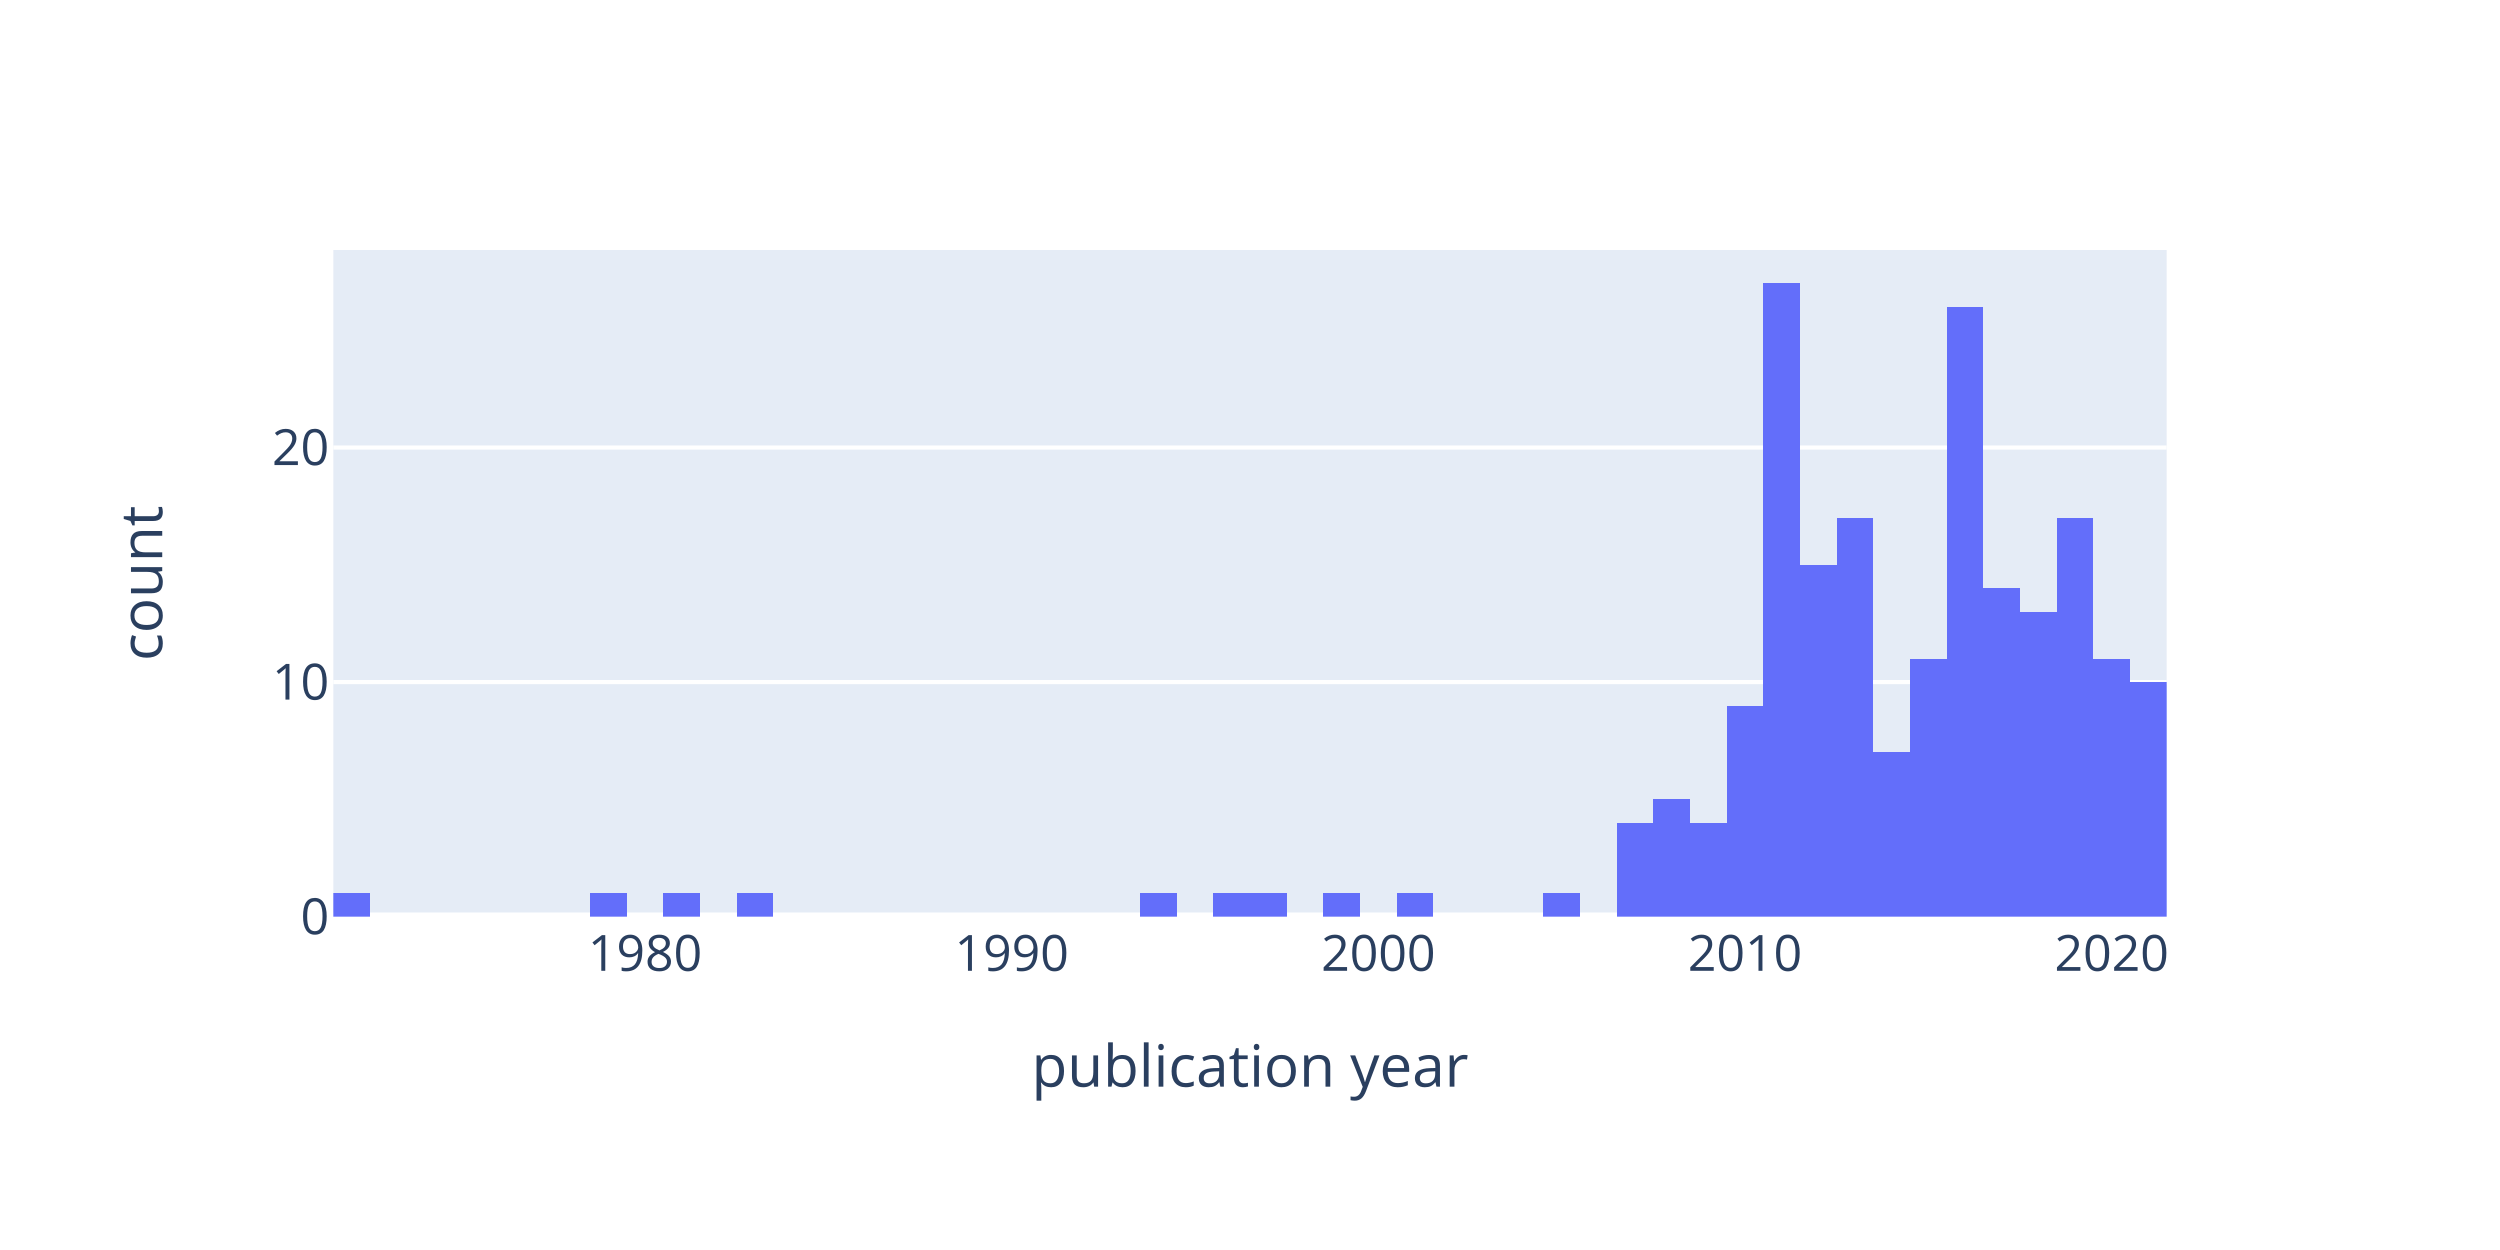
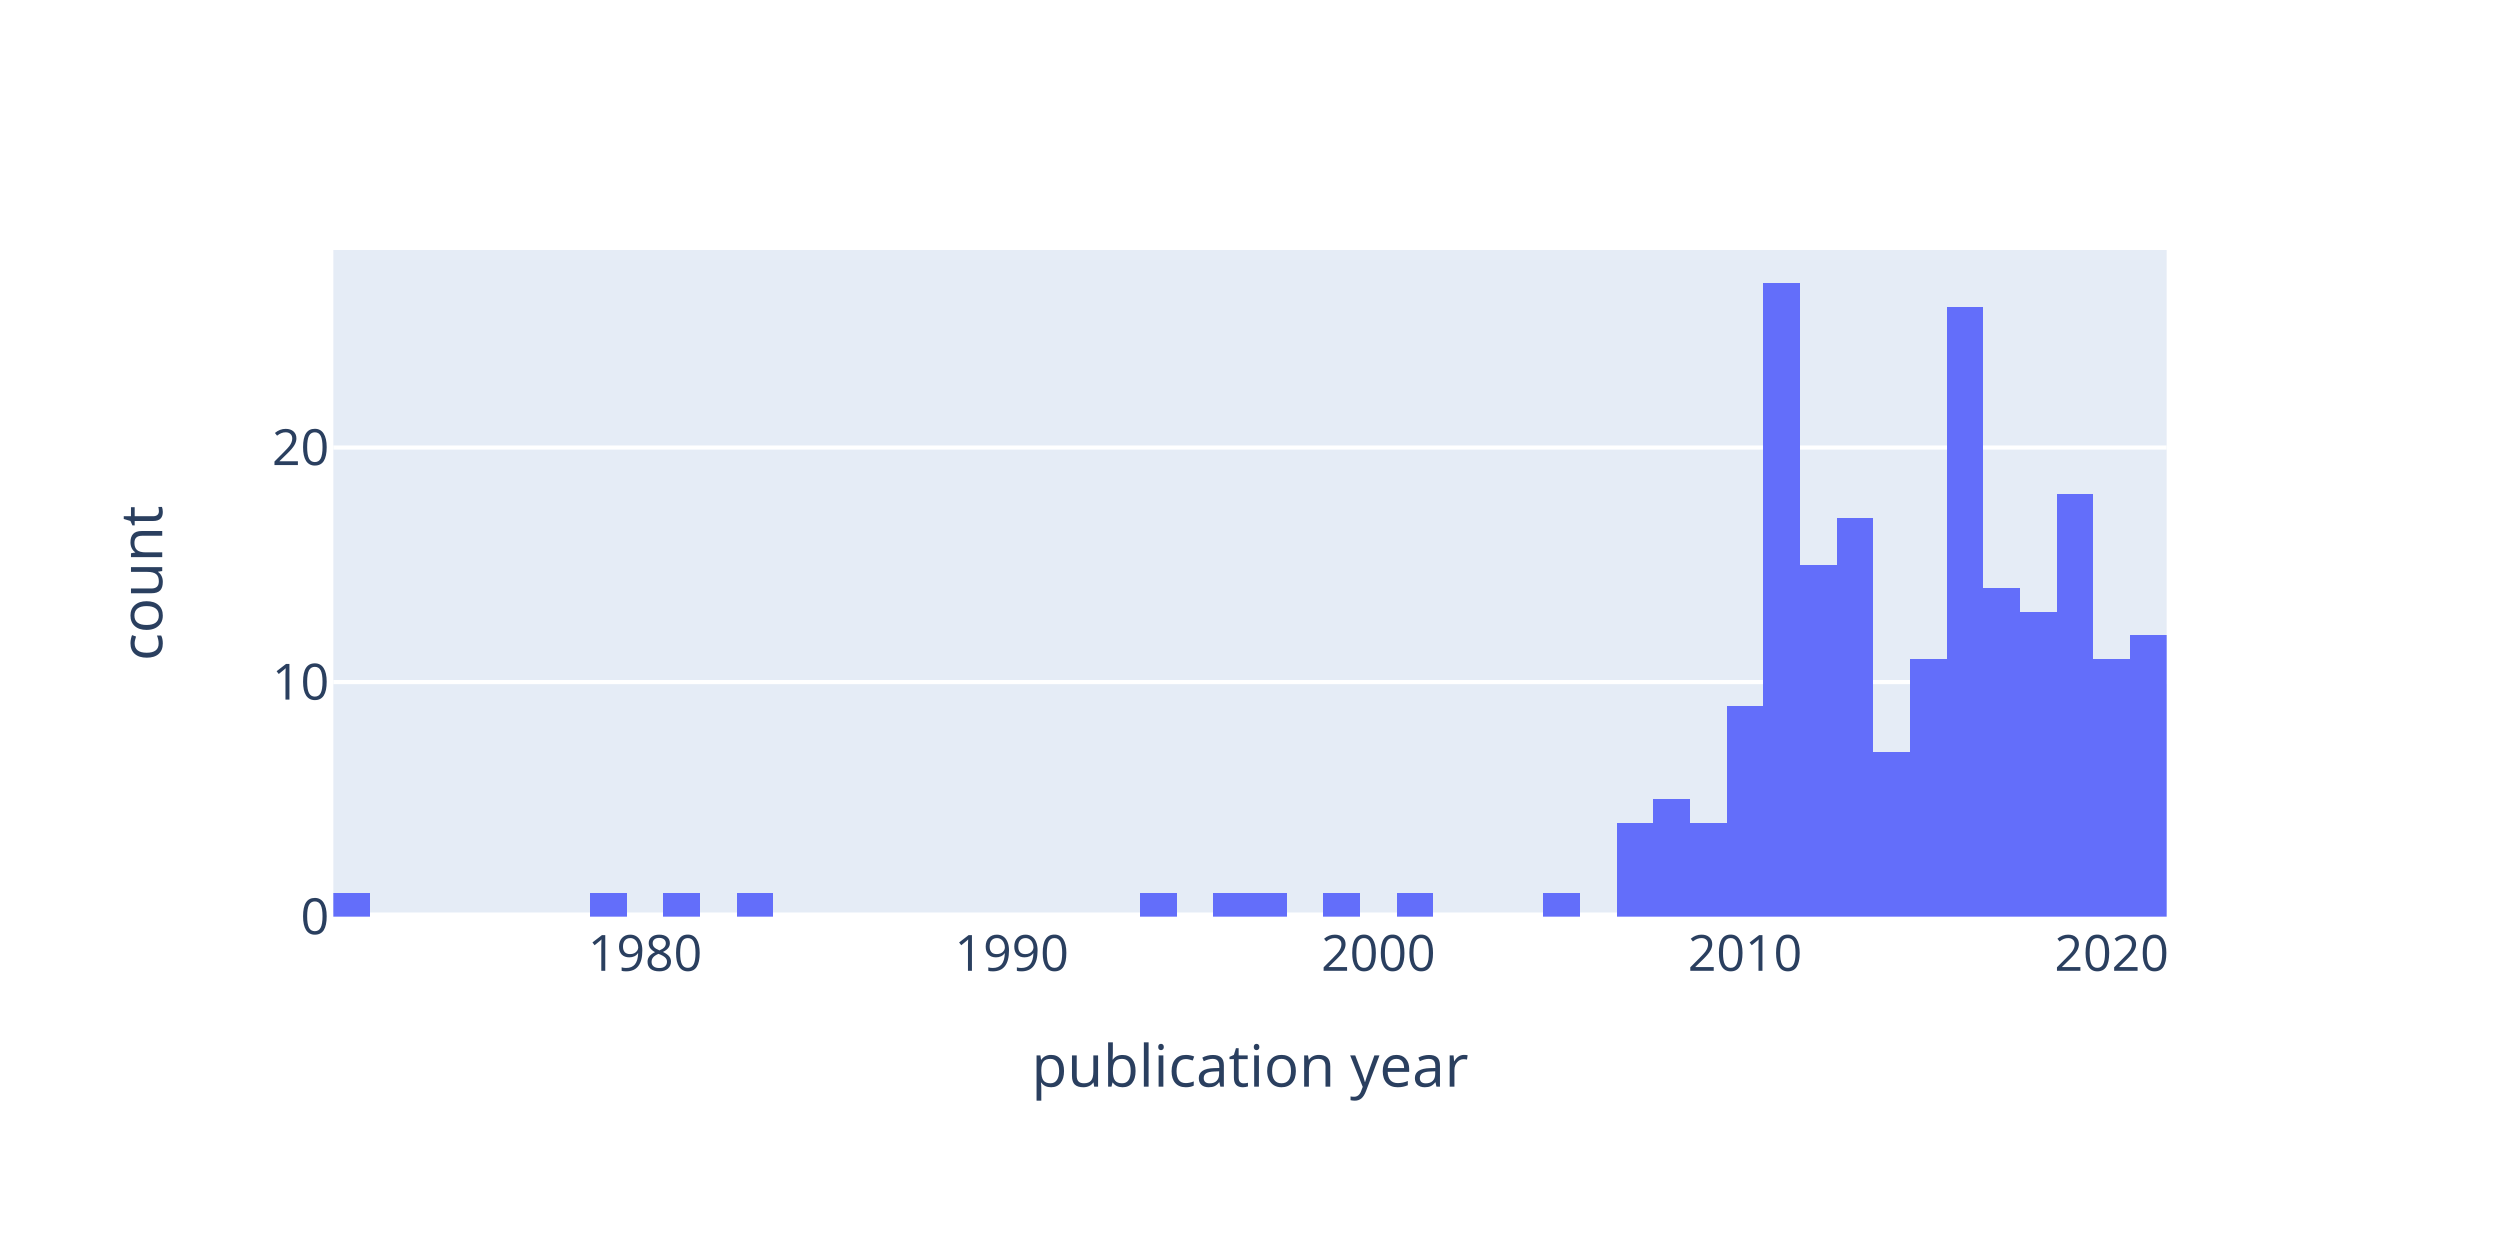
<svg xmlns="http://www.w3.org/2000/svg" class="main-svg" width="600" height="300" style="" viewBox="0 0 600 300">
  <rect x="0" y="0" width="600" height="300" style="fill: rgb(255, 255, 255); fill-opacity: 1;" />
-   <defs id="defs-161912">
+   <defs id="defs-a21719">
    <g class="clips">
-       <clipPath id="clip161912xyplot" class="plotclip">
+       <clipPath id="clipa21719xyplot" class="plotclip">
        <rect width="440" height="160" />
      </clipPath>
-       <clipPath class="axesclip" id="clip161912x">
+       <clipPath class="axesclip" id="clipa21719x">
        <rect x="80" y="0" width="440" height="300" />
      </clipPath>
-       <clipPath class="axesclip" id="clip161912y">
+       <clipPath class="axesclip" id="clipa21719y">
        <rect x="0" y="60" width="600" height="160" />
      </clipPath>
-       <clipPath class="axesclip" id="clip161912xy">
+       <clipPath class="axesclip" id="clipa21719xy">
        <rect x="80" y="60" width="440" height="160" />
      </clipPath>
    </g>
    <g class="gradients" />
  </defs>
  <g class="bglayer">
    <rect class="bg" x="80" y="60" width="440" height="160" style="fill: rgb(229, 236, 246); fill-opacity: 1; stroke-width: 0;" />
  </g>
  <g class="layer-below">
    <g class="imagelayer" />
    <g class="shapelayer" />
  </g>
  <g class="cartesianlayer">
    <g class="subplot xy">
      <g class="layer-subplot">
        <g class="shapelayer" />
        <g class="imagelayer" />
      </g>
      <g class="gridlayer">
        <g class="x" />
        <g class="y">
          <path class="ygrid crisp" transform="translate(0,163.7)" d="M80,0h440" style="stroke: rgb(255, 255, 255); stroke-opacity: 1; stroke-width: 1px;" />
          <path class="ygrid crisp" transform="translate(0,107.41)" d="M80,0h440" style="stroke: rgb(255, 255, 255); stroke-opacity: 1; stroke-width: 1px;" />
        </g>
      </g>
      <g class="zerolinelayer">
        <path class="yzl zl crisp" transform="translate(0,220)" d="M80,0h440" style="stroke: rgb(255, 255, 255); stroke-opacity: 1; stroke-width: 2px;" />
      </g>
      <path class="xlines-below" />
      <path class="ylines-below" />
      <g class="overlines-below" />
      <g class="xaxislayer-below" />
      <g class="yaxislayer-below" />
      <g class="overaxes-below" />
-       <g class="plot" transform="translate(80,60)" clip-path="url('#clip161912xyplot')">
+       <g class="plot" transform="translate(80,60)" clip-path="url('#clipa21719xyplot')">
        <g class="barlayer mlayer">
          <g class="trace bars" shape-rendering="crispEdges" style="opacity: 1;">
            <g class="points">
              <g class="point">
                <path d="M0,160V154.37H8.8V160Z" style="vector-effect: non-scaling-stroke; opacity: 1; stroke-width: 0px; fill: rgb(99, 110, 250); fill-opacity: 1;" />
              </g>
              <g class="point">
                <path d="M0,0Z" style="vector-effect: non-scaling-stroke; opacity: 1; stroke-width: 0px; fill: rgb(99, 110, 250); fill-opacity: 1;" />
              </g>
              <g class="point">
                <path d="M0,0Z" style="vector-effect: non-scaling-stroke; opacity: 1; stroke-width: 0px; fill: rgb(99, 110, 250); fill-opacity: 1;" />
              </g>
              <g class="point">
                <path d="M0,0Z" style="vector-effect: non-scaling-stroke; opacity: 1; stroke-width: 0px; fill: rgb(99, 110, 250); fill-opacity: 1;" />
              </g>
              <g class="point">
                <path d="M0,0Z" style="vector-effect: non-scaling-stroke; opacity: 1; stroke-width: 0px; fill: rgb(99, 110, 250); fill-opacity: 1;" />
              </g>
              <g class="point">
                <path d="M0,0Z" style="vector-effect: non-scaling-stroke; opacity: 1; stroke-width: 0px; fill: rgb(99, 110, 250); fill-opacity: 1;" />
              </g>
              <g class="point">
                <path d="M0,0Z" style="vector-effect: non-scaling-stroke; opacity: 1; stroke-width: 0px; fill: rgb(99, 110, 250); fill-opacity: 1;" />
              </g>
              <g class="point">
                <path d="M61.6,160V154.37H70.4V160Z" style="vector-effect: non-scaling-stroke; opacity: 1; stroke-width: 0px; fill: rgb(99, 110, 250); fill-opacity: 1;" />
              </g>
              <g class="point">
                <path d="M0,0Z" style="vector-effect: non-scaling-stroke; opacity: 1; stroke-width: 0px; fill: rgb(99, 110, 250); fill-opacity: 1;" />
              </g>
              <g class="point">
                <path d="M79.2,160V154.37H88V160Z" style="vector-effect: non-scaling-stroke; opacity: 1; stroke-width: 0px; fill: rgb(99, 110, 250); fill-opacity: 1;" />
              </g>
              <g class="point">
                <path d="M0,0Z" style="vector-effect: non-scaling-stroke; opacity: 1; stroke-width: 0px; fill: rgb(99, 110, 250); fill-opacity: 1;" />
              </g>
              <g class="point">
                <path d="M96.8,160V154.37H105.6V160Z" style="vector-effect: non-scaling-stroke; opacity: 1; stroke-width: 0px; fill: rgb(99, 110, 250); fill-opacity: 1;" />
              </g>
              <g class="point">
                <path d="M0,0Z" style="vector-effect: non-scaling-stroke; opacity: 1; stroke-width: 0px; fill: rgb(99, 110, 250); fill-opacity: 1;" />
              </g>
              <g class="point">
                <path d="M0,0Z" style="vector-effect: non-scaling-stroke; opacity: 1; stroke-width: 0px; fill: rgb(99, 110, 250); fill-opacity: 1;" />
              </g>
              <g class="point">
                <path d="M0,0Z" style="vector-effect: non-scaling-stroke; opacity: 1; stroke-width: 0px; fill: rgb(99, 110, 250); fill-opacity: 1;" />
              </g>
              <g class="point">
                <path d="M0,0Z" style="vector-effect: non-scaling-stroke; opacity: 1; stroke-width: 0px; fill: rgb(99, 110, 250); fill-opacity: 1;" />
              </g>
              <g class="point">
                <path d="M0,0Z" style="vector-effect: non-scaling-stroke; opacity: 1; stroke-width: 0px; fill: rgb(99, 110, 250); fill-opacity: 1;" />
              </g>
              <g class="point">
                <path d="M0,0Z" style="vector-effect: non-scaling-stroke; opacity: 1; stroke-width: 0px; fill: rgb(99, 110, 250); fill-opacity: 1;" />
              </g>
              <g class="point">
                <path d="M0,0Z" style="vector-effect: non-scaling-stroke; opacity: 1; stroke-width: 0px; fill: rgb(99, 110, 250); fill-opacity: 1;" />
              </g>
              <g class="point">
                <path d="M0,0Z" style="vector-effect: non-scaling-stroke; opacity: 1; stroke-width: 0px; fill: rgb(99, 110, 250); fill-opacity: 1;" />
              </g>
              <g class="point">
                <path d="M0,0Z" style="vector-effect: non-scaling-stroke; opacity: 1; stroke-width: 0px; fill: rgb(99, 110, 250); fill-opacity: 1;" />
              </g>
              <g class="point">
                <path d="M0,0Z" style="vector-effect: non-scaling-stroke; opacity: 1; stroke-width: 0px; fill: rgb(99, 110, 250); fill-opacity: 1;" />
              </g>
              <g class="point">
                <path d="M193.6,160V154.37H202.4V160Z" style="vector-effect: non-scaling-stroke; opacity: 1; stroke-width: 0px; fill: rgb(99, 110, 250); fill-opacity: 1;" />
              </g>
              <g class="point">
                <path d="M0,0Z" style="vector-effect: non-scaling-stroke; opacity: 1; stroke-width: 0px; fill: rgb(99, 110, 250); fill-opacity: 1;" />
              </g>
              <g class="point">
                <path d="M211.2,160V154.37H220V160Z" style="vector-effect: non-scaling-stroke; opacity: 1; stroke-width: 0px; fill: rgb(99, 110, 250); fill-opacity: 1;" />
              </g>
              <g class="point">
                <path d="M220,160V154.37H228.8V160Z" style="vector-effect: non-scaling-stroke; opacity: 1; stroke-width: 0px; fill: rgb(99, 110, 250); fill-opacity: 1;" />
              </g>
              <g class="point">
                <path d="M0,0Z" style="vector-effect: non-scaling-stroke; opacity: 1; stroke-width: 0px; fill: rgb(99, 110, 250); fill-opacity: 1;" />
              </g>
              <g class="point">
                <path d="M237.6,160V154.37H246.4V160Z" style="vector-effect: non-scaling-stroke; opacity: 1; stroke-width: 0px; fill: rgb(99, 110, 250); fill-opacity: 1;" />
              </g>
              <g class="point">
                <path d="M0,0Z" style="vector-effect: non-scaling-stroke; opacity: 1; stroke-width: 0px; fill: rgb(99, 110, 250); fill-opacity: 1;" />
              </g>
              <g class="point">
                <path d="M255.2,160V154.37H264V160Z" style="vector-effect: non-scaling-stroke; opacity: 1; stroke-width: 0px; fill: rgb(99, 110, 250); fill-opacity: 1;" />
              </g>
              <g class="point">
                <path d="M0,0Z" style="vector-effect: non-scaling-stroke; opacity: 1; stroke-width: 0px; fill: rgb(99, 110, 250); fill-opacity: 1;" />
              </g>
              <g class="point">
                <path d="M0,0Z" style="vector-effect: non-scaling-stroke; opacity: 1; stroke-width: 0px; fill: rgb(99, 110, 250); fill-opacity: 1;" />
              </g>
              <g class="point">
                <path d="M0,0Z" style="vector-effect: non-scaling-stroke; opacity: 1; stroke-width: 0px; fill: rgb(99, 110, 250); fill-opacity: 1;" />
              </g>
              <g class="point">
                <path d="M290.4,160V154.37H299.2V160Z" style="vector-effect: non-scaling-stroke; opacity: 1; stroke-width: 0px; fill: rgb(99, 110, 250); fill-opacity: 1;" />
              </g>
              <g class="point">
                <path d="M0,0Z" style="vector-effect: non-scaling-stroke; opacity: 1; stroke-width: 0px; fill: rgb(99, 110, 250); fill-opacity: 1;" />
              </g>
              <g class="point">
                <path d="M308,160V137.48H316.8V160Z" style="vector-effect: non-scaling-stroke; opacity: 1; stroke-width: 0px; fill: rgb(99, 110, 250); fill-opacity: 1;" />
              </g>
              <g class="point">
                <path d="M316.8,160V131.85H325.6V160Z" style="vector-effect: non-scaling-stroke; opacity: 1; stroke-width: 0px; fill: rgb(99, 110, 250); fill-opacity: 1;" />
              </g>
              <g class="point">
                <path d="M325.6,160V137.48H334.4V160Z" style="vector-effect: non-scaling-stroke; opacity: 1; stroke-width: 0px; fill: rgb(99, 110, 250); fill-opacity: 1;" />
              </g>
              <g class="point">
                <path d="M334.4,160V109.33H343.2V160Z" style="vector-effect: non-scaling-stroke; opacity: 1; stroke-width: 0px; fill: rgb(99, 110, 250); fill-opacity: 1;" />
              </g>
              <g class="point">
                <path d="M343.2,160V8H352V160Z" style="vector-effect: non-scaling-stroke; opacity: 1; stroke-width: 0px; fill: rgb(99, 110, 250); fill-opacity: 1;" />
              </g>
              <g class="point">
                <path d="M352,160V75.56H360.8V160Z" style="vector-effect: non-scaling-stroke; opacity: 1; stroke-width: 0px; fill: rgb(99, 110, 250); fill-opacity: 1;" />
              </g>
              <g class="point">
                <path d="M360.8,160V64.3H369.6V160Z" style="vector-effect: non-scaling-stroke; opacity: 1; stroke-width: 0px; fill: rgb(99, 110, 250); fill-opacity: 1;" />
              </g>
              <g class="point">
                <path d="M369.6,160V120.59H378.4V160Z" style="vector-effect: non-scaling-stroke; opacity: 1; stroke-width: 0px; fill: rgb(99, 110, 250); fill-opacity: 1;" />
              </g>
              <g class="point">
                <path d="M378.4,160V98.07H387.2V160Z" style="vector-effect: non-scaling-stroke; opacity: 1; stroke-width: 0px; fill: rgb(99, 110, 250); fill-opacity: 1;" />
              </g>
              <g class="point">
                <path d="M387.2,160V13.63H396V160Z" style="vector-effect: non-scaling-stroke; opacity: 1; stroke-width: 0px; fill: rgb(99, 110, 250); fill-opacity: 1;" />
              </g>
              <g class="point">
                <path d="M396,160V81.19H404.8V160Z" style="vector-effect: non-scaling-stroke; opacity: 1; stroke-width: 0px; fill: rgb(99, 110, 250); fill-opacity: 1;" />
              </g>
              <g class="point">
                <path d="M404.8,160V86.81H413.6V160Z" style="vector-effect: non-scaling-stroke; opacity: 1; stroke-width: 0px; fill: rgb(99, 110, 250); fill-opacity: 1;" />
              </g>
              <g class="point">
-                 <path d="M413.6,160V64.3H422.4V160Z" style="vector-effect: non-scaling-stroke; opacity: 1; stroke-width: 0px; fill: rgb(99, 110, 250); fill-opacity: 1;" />
+                 <path d="M413.6,160V58.67H422.4V160Z" style="vector-effect: non-scaling-stroke; opacity: 1; stroke-width: 0px; fill: rgb(99, 110, 250); fill-opacity: 1;" />
              </g>
              <g class="point">
                <path d="M422.4,160V98.07H431.2V160Z" style="vector-effect: non-scaling-stroke; opacity: 1; stroke-width: 0px; fill: rgb(99, 110, 250); fill-opacity: 1;" />
              </g>
              <g class="point">
-                 <path d="M431.2,160V103.7H440V160Z" style="vector-effect: non-scaling-stroke; opacity: 1; stroke-width: 0px; fill: rgb(99, 110, 250); fill-opacity: 1;" />
+                 <path d="M431.2,160V92.44H440V160Z" style="vector-effect: non-scaling-stroke; opacity: 1; stroke-width: 0px; fill: rgb(99, 110, 250); fill-opacity: 1;" />
              </g>
            </g>
          </g>
        </g>
      </g>
      <g class="overplot" />
      <path class="xlines-above crisp" d="M0,0" style="fill: none;" />
      <path class="ylines-above crisp" d="M0,0" style="fill: none;" />
      <g class="overlines-above" />
      <g class="xaxislayer-above">
        <g class="xtick">
          <text text-anchor="middle" x="0" y="233" transform="translate(154.8,0)" style="font-family: 'Open Sans', verdana, arial, sans-serif; font-size: 12px; fill: rgb(42, 63, 95); fill-opacity: 1; white-space: pre;">1980</text>
        </g>
        <g class="xtick">
          <text text-anchor="middle" x="0" y="233" transform="translate(242.8,0)" style="font-family: 'Open Sans', verdana, arial, sans-serif; font-size: 12px; fill: rgb(42, 63, 95); fill-opacity: 1; white-space: pre;">1990</text>
        </g>
        <g class="xtick">
          <text text-anchor="middle" x="0" y="233" transform="translate(330.8,0)" style="font-family: 'Open Sans', verdana, arial, sans-serif; font-size: 12px; fill: rgb(42, 63, 95); fill-opacity: 1; white-space: pre;">2000</text>
        </g>
        <g class="xtick">
          <text text-anchor="middle" x="0" y="233" transform="translate(418.8,0)" style="font-family: 'Open Sans', verdana, arial, sans-serif; font-size: 12px; fill: rgb(42, 63, 95); fill-opacity: 1; white-space: pre;">2010</text>
        </g>
        <g class="xtick">
          <text text-anchor="middle" x="0" y="233" transform="translate(506.8,0)" style="font-family: 'Open Sans', verdana, arial, sans-serif; font-size: 12px; fill: rgb(42, 63, 95); fill-opacity: 1; white-space: pre;">2020</text>
        </g>
      </g>
      <g class="yaxislayer-above">
        <g class="ytick">
          <text text-anchor="end" x="79" y="4.2" transform="translate(0,220)" style="font-family: 'Open Sans', verdana, arial, sans-serif; font-size: 12px; fill: rgb(42, 63, 95); fill-opacity: 1; white-space: pre;">0</text>
        </g>
        <g class="ytick">
          <text text-anchor="end" x="79" y="4.2" transform="translate(0,163.7)" style="font-family: 'Open Sans', verdana, arial, sans-serif; font-size: 12px; fill: rgb(42, 63, 95); fill-opacity: 1; white-space: pre;">10</text>
        </g>
        <g class="ytick">
          <text text-anchor="end" x="79" y="4.2" transform="translate(0,107.41)" style="font-family: 'Open Sans', verdana, arial, sans-serif; font-size: 12px; fill: rgb(42, 63, 95); fill-opacity: 1; white-space: pre;">20</text>
        </g>
      </g>
      <g class="overaxes-above" />
    </g>
  </g>
  <g class="polarlayer" />
  <g class="ternarylayer" />
  <g class="geolayer" />
  <g class="funnelarealayer" />
  <g class="pielayer" />
  <g class="treemaplayer" />
  <g class="sunburstlayer" />
  <g class="glimages" />
-   <defs id="topdefs-161912">
+   <defs id="topdefs-a21719">
    <g class="clips" />
  </defs>
  <g class="layer-above">
    <g class="imagelayer" />
    <g class="shapelayer" />
  </g>
  <g class="infolayer">
    <g class="g-gtitle" />
    <g class="g-xtitle">
      <text class="xtitle" x="300" y="260.8" text-anchor="middle" style="font-family: 'Open Sans', verdana, arial, sans-serif; font-size: 14px; fill: rgb(42, 63, 95); opacity: 1; font-weight: normal; white-space: pre;">publication year</text>
    </g>
    <g class="g-ytitle">
      <text class="ytitle" transform="rotate(-90,38.93438,140)" x="38.934" y="140" text-anchor="middle" style="font-family: 'Open Sans', verdana, arial, sans-serif; font-size: 14px; fill: rgb(42, 63, 95); opacity: 1; font-weight: normal; white-space: pre;">count</text>
    </g>
  </g>
</svg>
